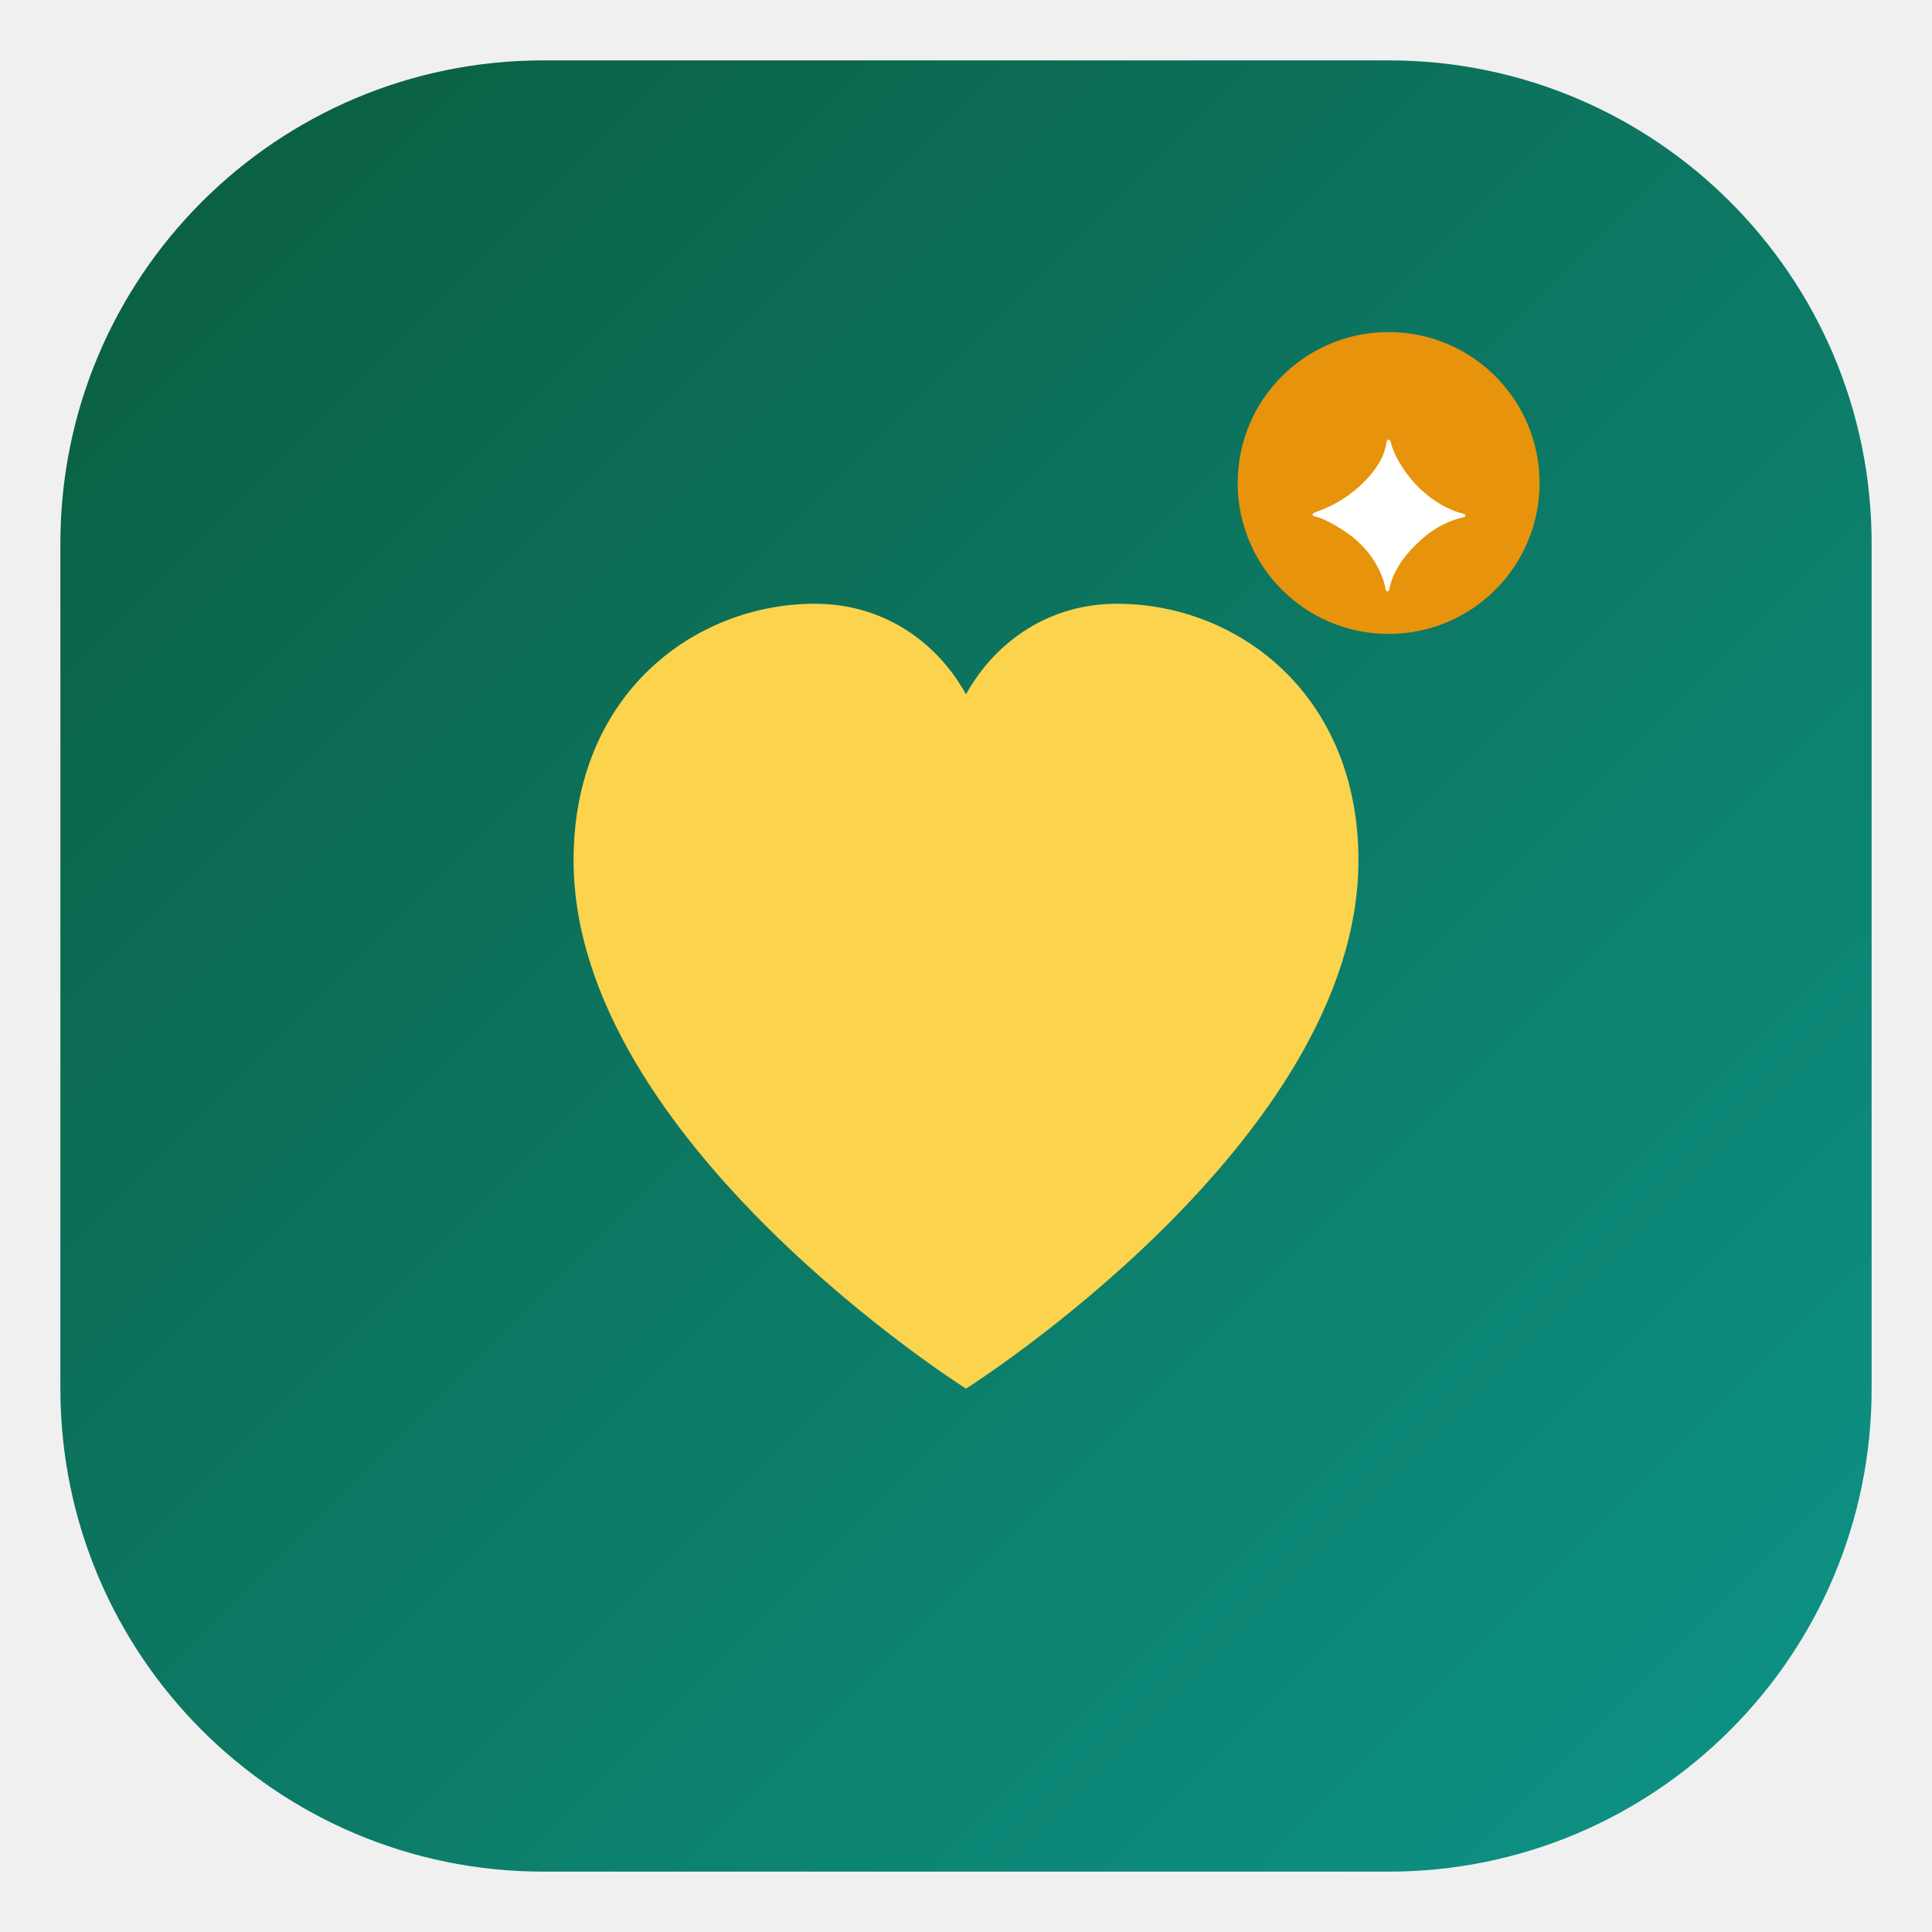
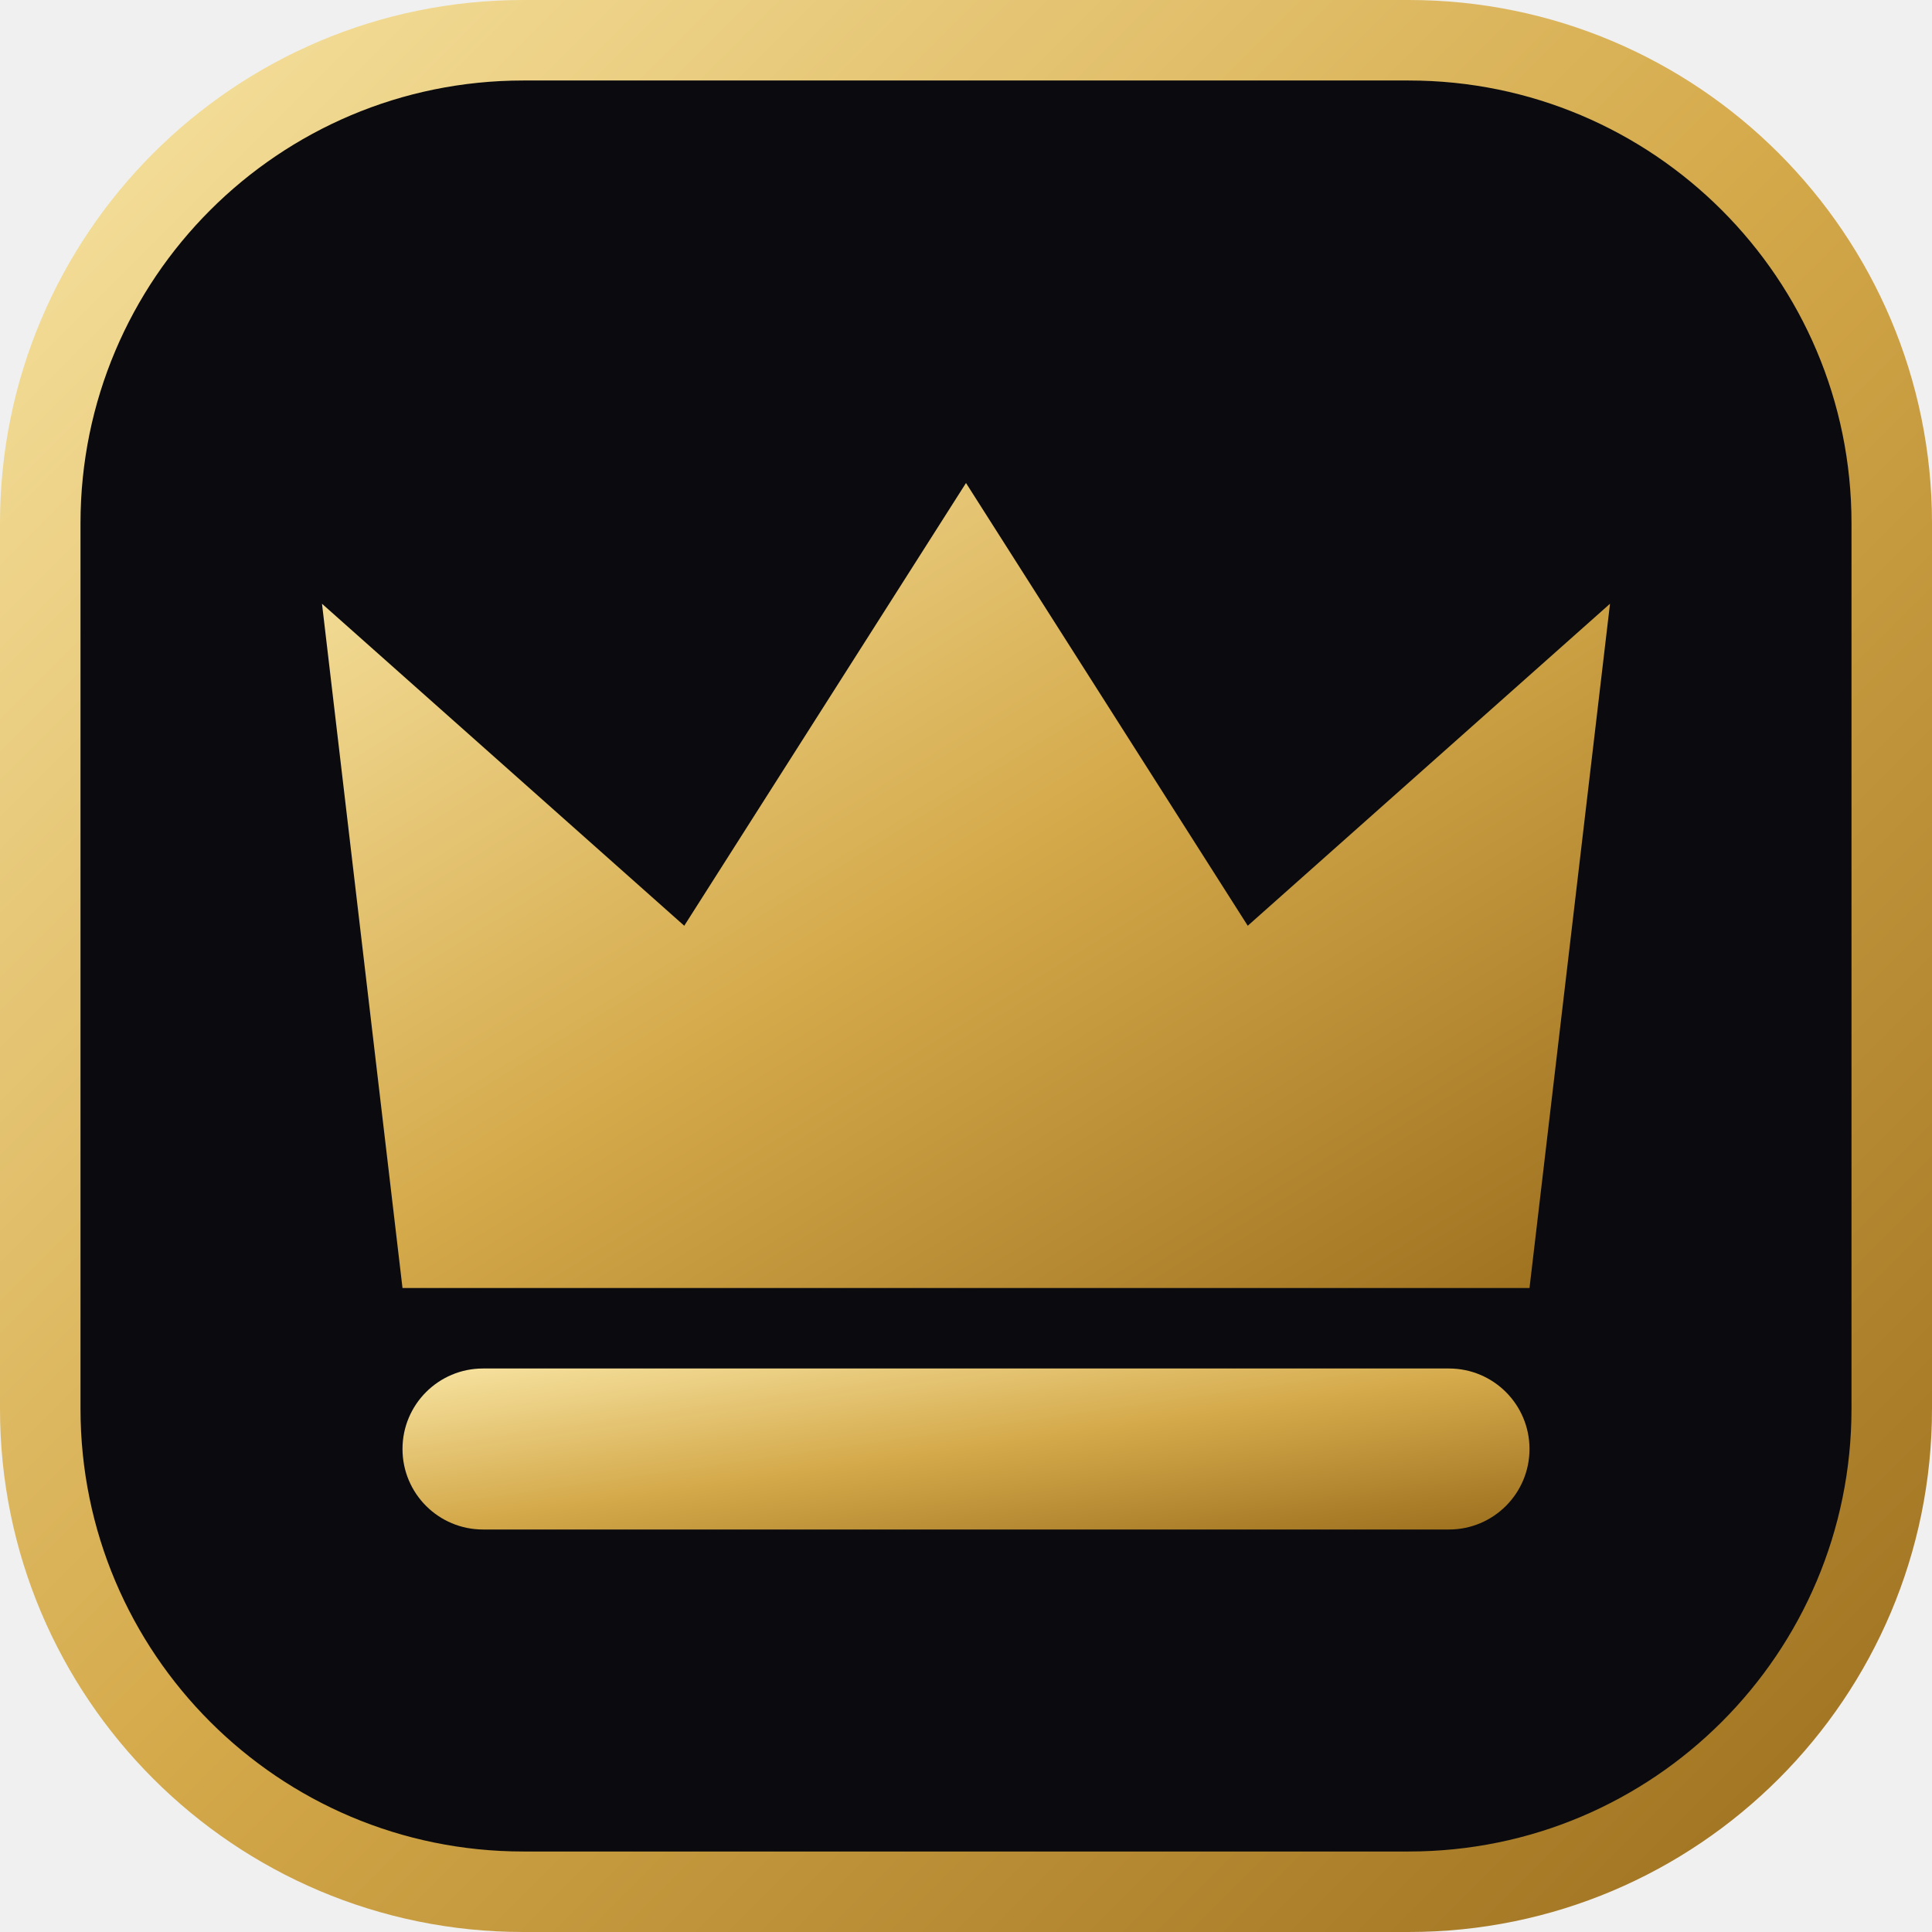
- <svg xmlns="http://www.w3.org/2000/svg" viewBox="0 0 64 64" role="img" aria-label="Bharat Health Guide logo">
+ <svg xmlns="http://www.w3.org/2000/svg" viewBox="0 0 48 48">
  <defs>
    <linearGradient id="g" x1="0" y1="0" x2="1" y2="1">
-       <stop offset="0" stop-color="#0b5c3f" />
-       <stop offset="1" stop-color="#0d9488" />
+       <stop offset="0" stop-color="#f7e3a1" />
+       <stop offset=".5" stop-color="#d4a94a" />
+       <stop offset="1" stop-color="#9c6f1e" />
    </linearGradient>
  </defs>
-   <rect x="2" y="2" width="60" height="60" rx="16" fill="url(#g)" />
-   <path d="M32 46s-13-8.2-13-17.5C19 23 23 20 27 20c2.2 0 4 1.2 5 3 1-1.8 2.8-3 5-3 4 0 8 3 8 8.5C45 37.8 32 46 32 46z" fill="#fcd34d" />
-   <circle cx="46" cy="16" r="5" fill="#e8930c" />
-   <text x="46" y="19.5" text-anchor="middle" font-size="7" font-weight="bold" fill="#fff">✦</text>
+   <rect x="1" y="1" width="46" height="46" rx="12" fill="#0b0b0f" stroke="url(#g)" stroke-width="2" />
+   <path d="M10 32 8 15l9 8 7-11 7 11 9-8-2 17Z" fill="url(#g)" />
+   <rect x="10" y="34" width="28" height="4" rx="2" fill="url(#g)" />
</svg>
